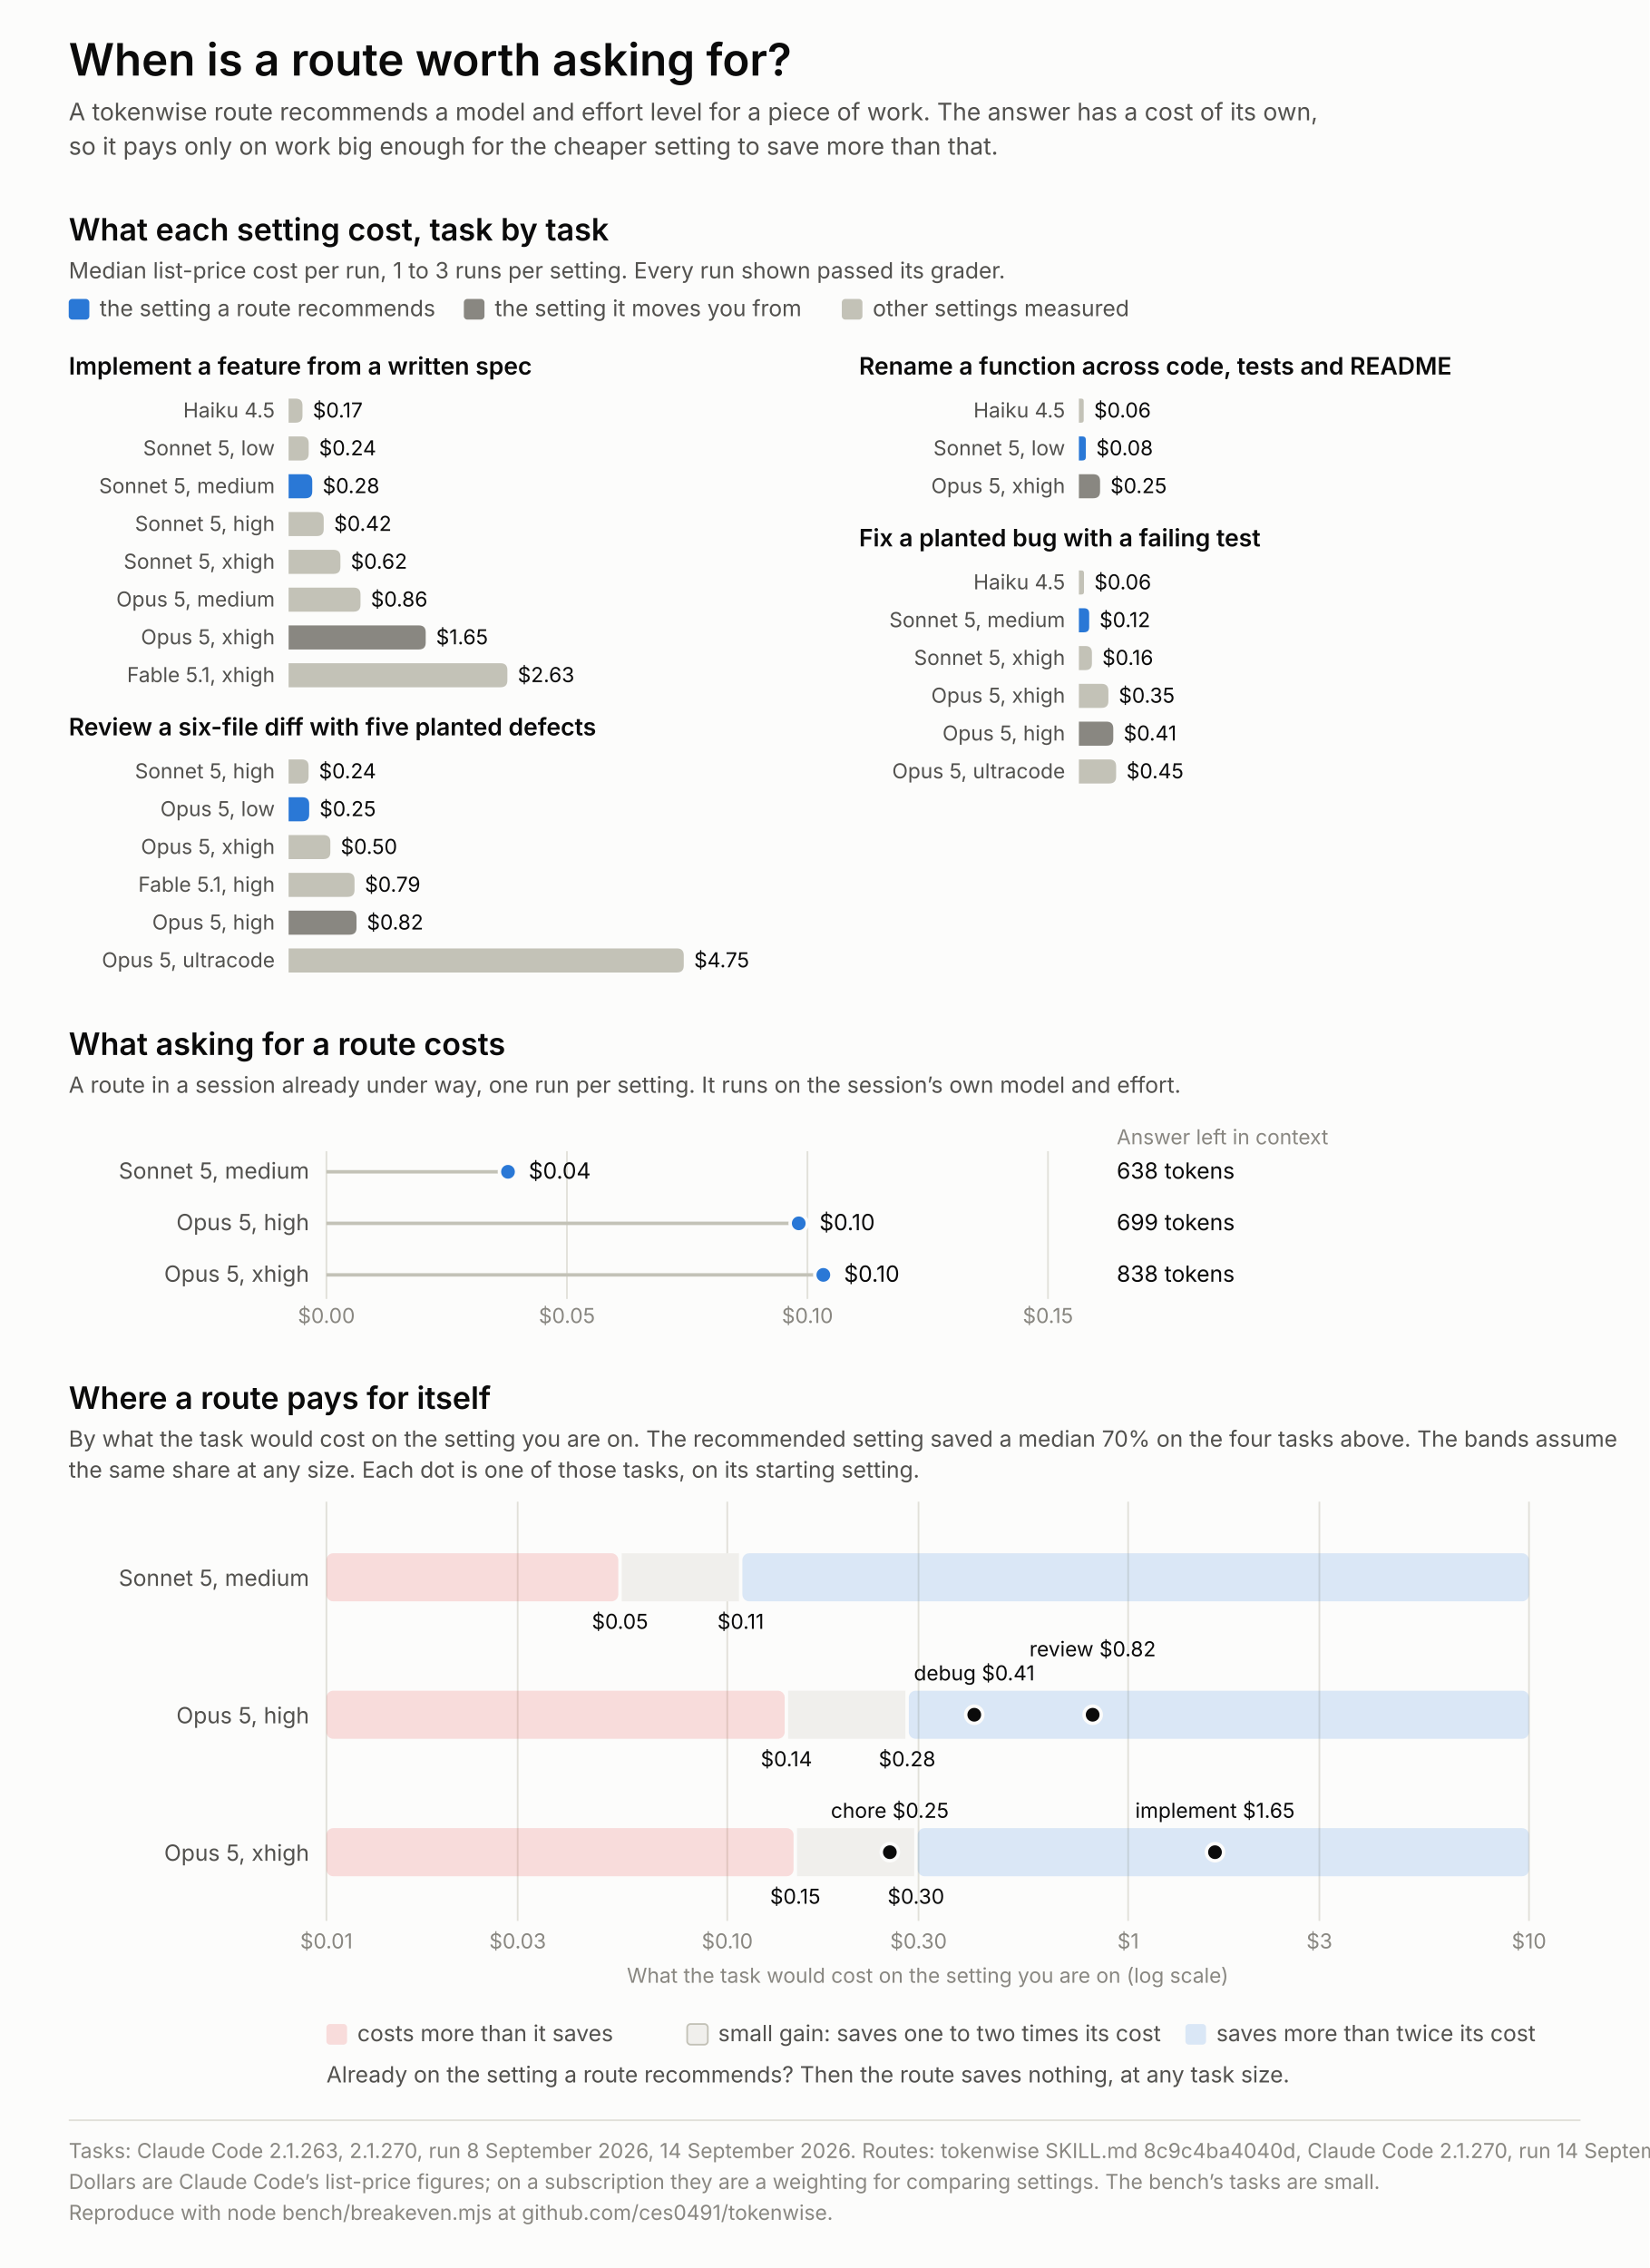
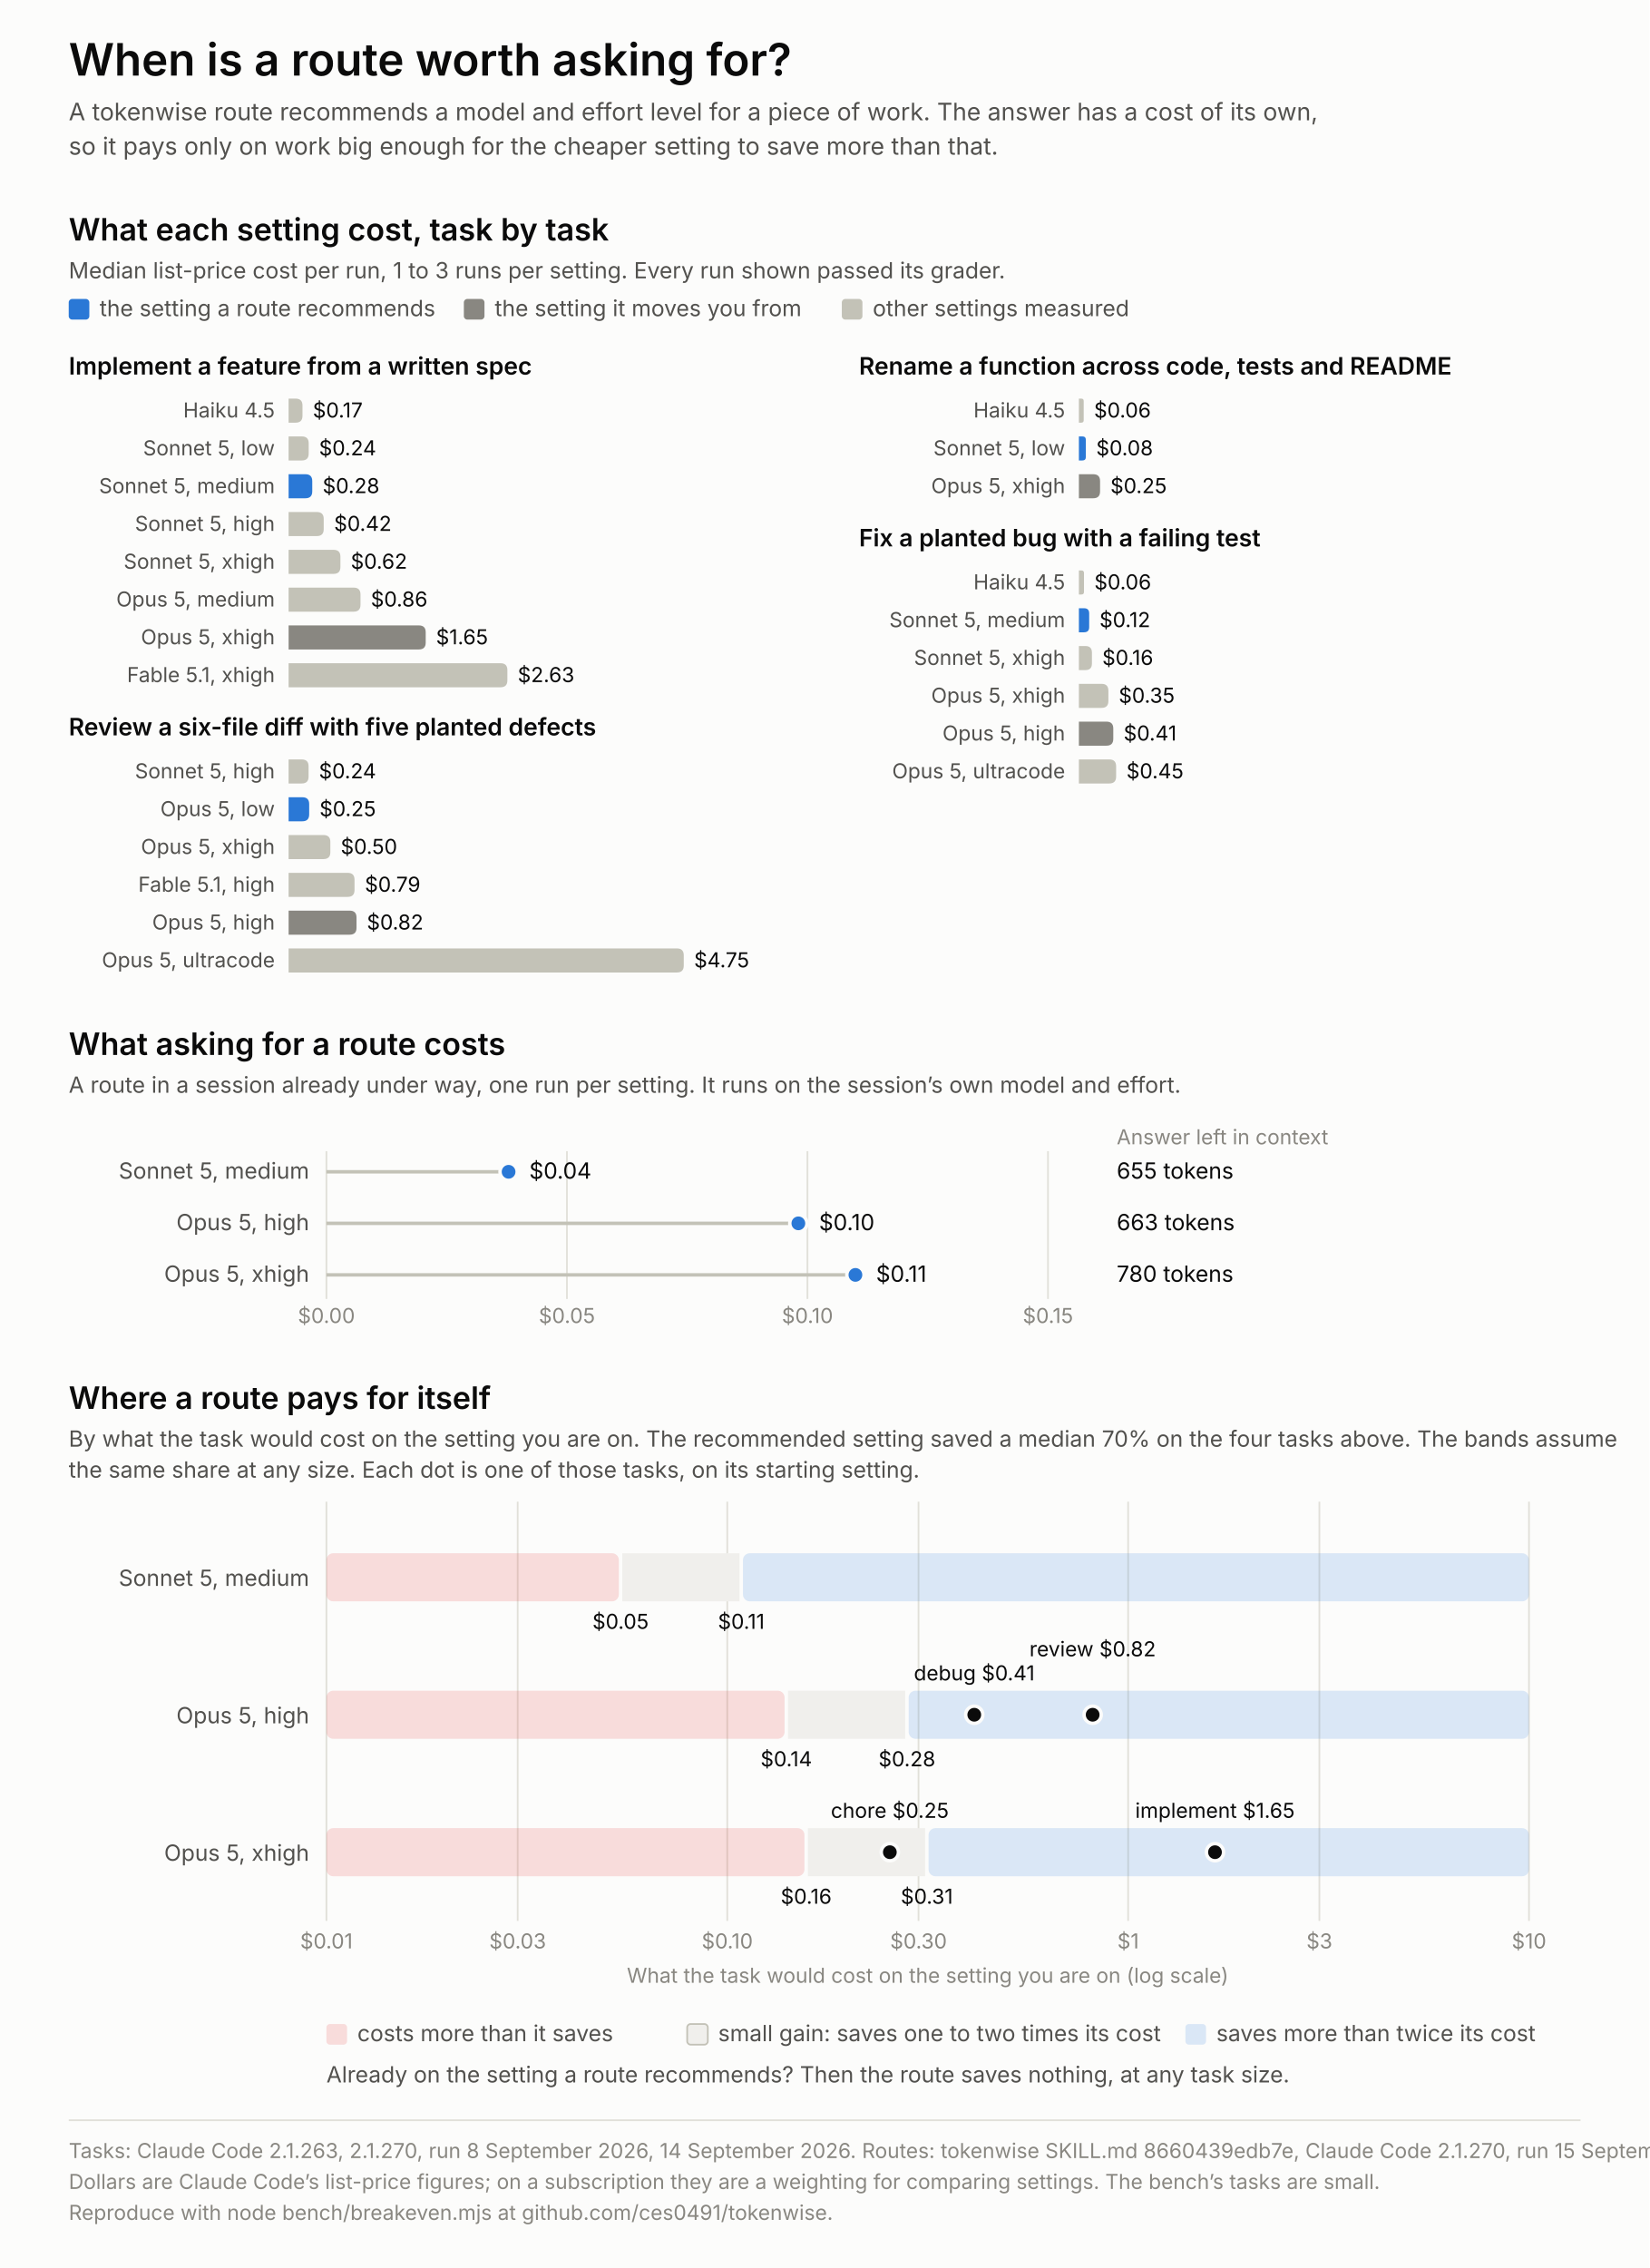
<svg xmlns="http://www.w3.org/2000/svg" viewBox="0 0 960 1320" width="960" height="1320" font-family="system-ui, -apple-system, &quot;Segoe UI&quot;, sans-serif" role="img" aria-labelledby="t d">
  <rect width="960" height="1320" fill="#fcfcfb" />
  <text x="40.00" y="44.00" font-size="26" fill="#0b0b0b" font-weight="600" text-anchor="start">When is a route worth asking for?</text>
  <text x="40.00" y="70.00" font-size="14" fill="#52514e" font-weight="400" text-anchor="start">A tokenwise route recommends a model and effort level for a piece of work. The answer has a cost of its own,</text>
  <text x="40.00" y="90.00" font-size="14" fill="#52514e" font-weight="400" text-anchor="start">so it pays only on work big enough for the cheaper setting to save more than that.</text>
  <text x="40.00" y="140.00" font-size="18" fill="#0b0b0b" font-weight="600" text-anchor="start">What each setting cost, task by task</text>
  <text x="40.00" y="162.00" font-size="13" fill="#52514e" font-weight="400" text-anchor="start">Median list-price cost per run, 1 to 3 runs per setting. Every run shown passed its grader.</text>
  <rect x="40.00" y="174.00" width="12" height="12" rx="2" fill="#2a78d6" />
  <text x="58.00" y="184.00" font-size="13" fill="#52514e" font-weight="400" text-anchor="start">the setting a route recommends</text>
  <rect x="270.00" y="174.00" width="12" height="12" rx="2" fill="#898781" />
  <text x="288.00" y="184.00" font-size="13" fill="#52514e" font-weight="400" text-anchor="start">the setting it moves you from</text>
  <rect x="490.00" y="174.00" width="12" height="12" rx="2" fill="#c3c2b7" />
  <text x="508.00" y="184.00" font-size="13" fill="#52514e" font-weight="400" text-anchor="start">other settings measured</text>
  <text x="40.00" y="218.00" font-size="14" fill="#0b0b0b" font-weight="600" text-anchor="start">Implement a feature from a written spec</text>
  <text x="160.00" y="243.00" font-size="12" fill="#52514e" font-weight="400" text-anchor="end">Haiku 4.5</text>
  <path d="M168.00 232.00H172.07Q176.07 232.00 176.07 236.00V242.00Q176.07 246.00 172.07 246.00H168.00Z" fill="#c3c2b7" />
  <text x="182.07" y="243.00" font-size="12" fill="#0b0b0b" font-weight="400" text-anchor="start">$0.17</text>
  <text x="160.00" y="265.00" font-size="12" fill="#52514e" font-weight="400" text-anchor="end">Sonnet 5, low</text>
  <path d="M168.00 254.00H175.69Q179.69 254.00 179.69 258.00V264.00Q179.69 268.00 175.69 268.00H168.00Z" fill="#c3c2b7" />
  <text x="185.69" y="265.00" font-size="12" fill="#0b0b0b" font-weight="400" text-anchor="start">$0.24</text>
  <text x="160.00" y="287.00" font-size="12" fill="#52514e" font-weight="400" text-anchor="end">Sonnet 5, medium</text>
  <path d="M168.00 276.00H177.76Q181.76 276.00 181.76 280.00V286.00Q181.76 290.00 177.76 290.00H168.00Z" fill="#2a78d6" />
  <text x="187.76" y="287.00" font-size="12" fill="#0b0b0b" font-weight="400" text-anchor="start">$0.28</text>
  <text x="160.00" y="309.00" font-size="12" fill="#52514e" font-weight="400" text-anchor="end">Sonnet 5, high</text>
  <path d="M168.00 298.00H184.43Q188.43 298.00 188.43 302.00V308.00Q188.43 312.00 184.43 312.00H168.00Z" fill="#c3c2b7" />
  <text x="194.43" y="309.00" font-size="12" fill="#0b0b0b" font-weight="400" text-anchor="start">$0.42</text>
  <text x="160.00" y="331.00" font-size="12" fill="#52514e" font-weight="400" text-anchor="end">Sonnet 5, xhigh</text>
  <path d="M168.00 320.00H194.15Q198.15 320.00 198.15 324.00V330.00Q198.15 334.00 194.15 334.00H168.00Z" fill="#c3c2b7" />
  <text x="204.15" y="331.00" font-size="12" fill="#0b0b0b" font-weight="400" text-anchor="start">$0.62</text>
  <text x="160.00" y="353.00" font-size="12" fill="#52514e" font-weight="400" text-anchor="end">Opus 5, medium</text>
  <path d="M168.00 342.00H205.84Q209.84 342.00 209.84 346.00V352.00Q209.84 356.00 205.84 356.00H168.00Z" fill="#c3c2b7" />
  <text x="215.84" y="353.00" font-size="12" fill="#0b0b0b" font-weight="400" text-anchor="start">$0.86</text>
  <text x="160.00" y="375.00" font-size="12" fill="#52514e" font-weight="400" text-anchor="end">Opus 5, xhigh</text>
  <path d="M168.00 364.00H243.80Q247.80 364.00 247.80 368.00V374.00Q247.80 378.00 243.80 378.00H168.00Z" fill="#898781" />
  <text x="253.80" y="375.00" font-size="12" fill="#0b0b0b" font-weight="400" text-anchor="start">$1.65</text>
  <text x="160.00" y="397.00" font-size="12" fill="#52514e" font-weight="400" text-anchor="end">Fable 5.1, xhigh</text>
  <path d="M168.00 386.00H291.33Q295.33 386.00 295.33 390.00V396.00Q295.33 400.00 291.33 400.00H168.00Z" fill="#c3c2b7" />
  <text x="301.33" y="397.00" font-size="12" fill="#0b0b0b" font-weight="400" text-anchor="start">$2.63</text>
  <text x="40.00" y="428.00" font-size="14" fill="#0b0b0b" font-weight="600" text-anchor="start">Review a six-file diff with five planted defects</text>
  <text x="160.00" y="453.00" font-size="12" fill="#52514e" font-weight="400" text-anchor="end">Sonnet 5, high</text>
  <path d="M168.00 442.00H175.62Q179.62 442.00 179.62 446.00V452.00Q179.62 456.00 175.62 456.00H168.00Z" fill="#c3c2b7" />
  <text x="185.62" y="453.00" font-size="12" fill="#0b0b0b" font-weight="400" text-anchor="start">$0.24</text>
  <text x="160.00" y="475.00" font-size="12" fill="#52514e" font-weight="400" text-anchor="end">Opus 5, low</text>
  <path d="M168.00 464.00H175.97Q179.97 464.00 179.97 468.00V474.00Q179.97 478.00 175.97 478.00H168.00Z" fill="#2a78d6" />
  <text x="185.97" y="475.00" font-size="12" fill="#0b0b0b" font-weight="400" text-anchor="start">$0.25</text>
  <text x="160.00" y="497.00" font-size="12" fill="#52514e" font-weight="400" text-anchor="end">Opus 5, xhigh</text>
  <path d="M168.00 486.00H188.29Q192.29 486.00 192.29 490.00V496.00Q192.29 500.00 188.29 500.00H168.00Z" fill="#c3c2b7" />
  <text x="198.29" y="497.00" font-size="12" fill="#0b0b0b" font-weight="400" text-anchor="start">$0.50</text>
  <text x="160.00" y="519.00" font-size="12" fill="#52514e" font-weight="400" text-anchor="end">Fable 5.1, high</text>
  <path d="M168.00 508.00H202.36Q206.36 508.00 206.36 512.00V518.00Q206.36 522.00 202.36 522.00H168.00Z" fill="#c3c2b7" />
  <text x="212.36" y="519.00" font-size="12" fill="#0b0b0b" font-weight="400" text-anchor="start">$0.79</text>
  <text x="160.00" y="541.00" font-size="12" fill="#52514e" font-weight="400" text-anchor="end">Opus 5, high</text>
  <path d="M168.00 530.00H203.52Q207.52 530.00 207.52 534.00V540.00Q207.52 544.00 203.52 544.00H168.00Z" fill="#898781" />
  <text x="213.52" y="541.00" font-size="12" fill="#0b0b0b" font-weight="400" text-anchor="start">$0.82</text>
  <text x="160.00" y="563.00" font-size="12" fill="#52514e" font-weight="400" text-anchor="end">Opus 5, ultracode</text>
  <path d="M168.00 552.00H394.00Q398.00 552.00 398.00 556.00V562.00Q398.00 566.00 394.00 566.00H168.00Z" fill="#c3c2b7" />
  <text x="404.00" y="563.00" font-size="12" fill="#0b0b0b" font-weight="400" text-anchor="start">$4.75</text>
  <text x="500.00" y="218.00" font-size="14" fill="#0b0b0b" font-weight="600" text-anchor="start">Rename a function across code, tests and README</text>
  <text x="620.00" y="243.00" font-size="12" fill="#52514e" font-weight="400" text-anchor="end">Haiku 4.5</text>
  <path d="M628.00 232.00H629.40Q630.80 232.00 630.80 233.40V244.60Q630.80 246.00 629.40 246.00H628.00Z" fill="#c3c2b7" />
  <text x="636.80" y="243.00" font-size="12" fill="#0b0b0b" font-weight="400" text-anchor="start">$0.06</text>
  <text x="620.00" y="265.00" font-size="12" fill="#52514e" font-weight="400" text-anchor="end">Sonnet 5, low</text>
  <path d="M628.00 254.00H630.02Q632.05 254.00 632.05 256.02V265.98Q632.05 268.00 630.02 268.00H628.00Z" fill="#2a78d6" />
  <text x="638.05" y="265.00" font-size="12" fill="#0b0b0b" font-weight="400" text-anchor="start">$0.08</text>
  <text x="620.00" y="287.00" font-size="12" fill="#52514e" font-weight="400" text-anchor="end">Opus 5, xhigh</text>
  <path d="M628.00 276.00H636.33Q640.33 276.00 640.33 280.00V286.00Q640.33 290.00 636.33 290.00H628.00Z" fill="#898781" />
  <text x="646.33" y="287.00" font-size="12" fill="#0b0b0b" font-weight="400" text-anchor="start">$0.25</text>
  <text x="500.00" y="318.00" font-size="14" fill="#0b0b0b" font-weight="600" text-anchor="start">Fix a planted bug with a failing test</text>
  <text x="620.00" y="343.00" font-size="12" fill="#52514e" font-weight="400" text-anchor="end">Haiku 4.5</text>
  <path d="M628.00 332.00H629.48Q630.97 332.00 630.97 333.48V344.52Q630.97 346.00 629.48 346.00H628.00Z" fill="#c3c2b7" />
  <text x="636.97" y="343.00" font-size="12" fill="#0b0b0b" font-weight="400" text-anchor="start">$0.06</text>
  <text x="620.00" y="365.00" font-size="12" fill="#52514e" font-weight="400" text-anchor="end">Sonnet 5, medium</text>
  <path d="M628.00 354.00H630.99Q633.99 354.00 633.99 356.99V365.01Q633.99 368.00 630.99 368.00H628.00Z" fill="#2a78d6" />
  <text x="639.99" y="365.00" font-size="12" fill="#0b0b0b" font-weight="400" text-anchor="start">$0.12</text>
  <text x="620.00" y="387.00" font-size="12" fill="#52514e" font-weight="400" text-anchor="end">Sonnet 5, xhigh</text>
  <path d="M628.00 376.00H631.80Q635.59 376.00 635.59 379.80V386.20Q635.59 390.00 631.80 390.00H628.00Z" fill="#c3c2b7" />
  <text x="641.59" y="387.00" font-size="12" fill="#0b0b0b" font-weight="400" text-anchor="start">$0.16</text>
  <text x="620.00" y="409.00" font-size="12" fill="#52514e" font-weight="400" text-anchor="end">Opus 5, xhigh</text>
  <path d="M628.00 398.00H641.17Q645.17 398.00 645.17 402.00V408.00Q645.17 412.00 641.17 412.00H628.00Z" fill="#c3c2b7" />
  <text x="651.17" y="409.00" font-size="12" fill="#0b0b0b" font-weight="400" text-anchor="start">$0.35</text>
  <text x="620.00" y="431.00" font-size="12" fill="#52514e" font-weight="400" text-anchor="end">Opus 5, high</text>
  <path d="M628.00 420.00H644.02Q648.02 420.00 648.02 424.00V430.00Q648.02 434.00 644.02 434.00H628.00Z" fill="#898781" />
  <text x="654.02" y="431.00" font-size="12" fill="#0b0b0b" font-weight="400" text-anchor="start">$0.41</text>
  <text x="620.00" y="453.00" font-size="12" fill="#52514e" font-weight="400" text-anchor="end">Opus 5, ultracode</text>
  <path d="M628.00 442.00H645.67Q649.67 442.00 649.67 446.00V452.00Q649.67 456.00 645.67 456.00H628.00Z" fill="#c3c2b7" />
  <text x="655.67" y="453.00" font-size="12" fill="#0b0b0b" font-weight="400" text-anchor="start">$0.45</text>
  <text x="40.00" y="614.00" font-size="18" fill="#0b0b0b" font-weight="600" text-anchor="start">What asking for a route costs</text>
  <text x="40.00" y="636.00" font-size="13" fill="#52514e" font-weight="400" text-anchor="start">A route in a session already under way, one run per setting. It runs on the session’s own model and effort.</text>
  <line x1="190.00" y1="670.00" x2="190.00" y2="756.00" stroke="#e1e0d9" stroke-width="1" />
  <text x="190.00" y="770.00" font-size="12" fill="#898781" font-weight="400" text-anchor="middle">$0.00</text>
  <line x1="330.00" y1="670.00" x2="330.00" y2="756.00" stroke="#e1e0d9" stroke-width="1" />
  <text x="330.00" y="770.00" font-size="12" fill="#898781" font-weight="400" text-anchor="middle">$0.05</text>
  <line x1="470.00" y1="670.00" x2="470.00" y2="756.00" stroke="#e1e0d9" stroke-width="1" />
  <text x="470.00" y="770.00" font-size="12" fill="#898781" font-weight="400" text-anchor="middle">$0.10</text>
  <line x1="610.00" y1="670.00" x2="610.00" y2="756.00" stroke="#e1e0d9" stroke-width="1" />
  <text x="610.00" y="770.00" font-size="12" fill="#898781" font-weight="400" text-anchor="middle">$0.15</text>
  <text x="650.00" y="666.00" font-size="12" fill="#898781" font-weight="400" text-anchor="start">Answer left in context</text>
  <text x="180.00" y="686.00" font-size="13" fill="#52514e" font-weight="400" text-anchor="end">Sonnet 5, medium</text>
-   <line x1="190.00" y1="682.00" x2="295.69" y2="682.00" stroke="#c3c2b7" stroke-width="2" />
-   <circle cx="295.69" cy="682.00" r="5" fill="#2a78d6" stroke="#fcfcfb" stroke-width="2" />
-   <text x="307.69" y="686.00" font-size="13" fill="#0b0b0b" font-weight="400" text-anchor="start">$0.04</text>
-   <text x="650.00" y="686.00" font-size="13" fill="#0b0b0b" font-weight="400" text-anchor="start">638 tokens</text>
+   <line x1="190.00" y1="682.00" x2="296.04" y2="682.00" stroke="#c3c2b7" stroke-width="2" />
+   <circle cx="296.04" cy="682.00" r="5" fill="#2a78d6" stroke="#fcfcfb" stroke-width="2" />
+   <text x="308.04" y="686.00" font-size="13" fill="#0b0b0b" font-weight="400" text-anchor="start">$0.04</text>
+   <text x="650.00" y="686.00" font-size="13" fill="#0b0b0b" font-weight="400" text-anchor="start">655 tokens</text>
  <text x="180.00" y="716.00" font-size="13" fill="#52514e" font-weight="400" text-anchor="end">Opus 5, high</text>
-   <line x1="190.00" y1="712.00" x2="464.93" y2="712.00" stroke="#c3c2b7" stroke-width="2" />
-   <circle cx="464.93" cy="712.00" r="5" fill="#2a78d6" stroke="#fcfcfb" stroke-width="2" />
-   <text x="476.93" y="716.00" font-size="13" fill="#0b0b0b" font-weight="400" text-anchor="start">$0.10</text>
-   <text x="650.00" y="716.00" font-size="13" fill="#0b0b0b" font-weight="400" text-anchor="start">699 tokens</text>
+   <line x1="190.00" y1="712.00" x2="464.71" y2="712.00" stroke="#c3c2b7" stroke-width="2" />
+   <circle cx="464.71" cy="712.00" r="5" fill="#2a78d6" stroke="#fcfcfb" stroke-width="2" />
+   <text x="476.71" y="716.00" font-size="13" fill="#0b0b0b" font-weight="400" text-anchor="start">$0.10</text>
+   <text x="650.00" y="716.00" font-size="13" fill="#0b0b0b" font-weight="400" text-anchor="start">663 tokens</text>
  <text x="180.00" y="746.00" font-size="13" fill="#52514e" font-weight="400" text-anchor="end">Opus 5, xhigh</text>
-   <line x1="190.00" y1="742.00" x2="479.25" y2="742.00" stroke="#c3c2b7" stroke-width="2" />
-   <circle cx="479.25" cy="742.00" r="5" fill="#2a78d6" stroke="#fcfcfb" stroke-width="2" />
-   <text x="491.25" y="746.00" font-size="13" fill="#0b0b0b" font-weight="400" text-anchor="start">$0.10</text>
-   <text x="650.00" y="746.00" font-size="13" fill="#0b0b0b" font-weight="400" text-anchor="start">838 tokens</text>
+   <line x1="190.00" y1="742.00" x2="497.92" y2="742.00" stroke="#c3c2b7" stroke-width="2" />
+   <circle cx="497.92" cy="742.00" r="5" fill="#2a78d6" stroke="#fcfcfb" stroke-width="2" />
+   <text x="509.92" y="746.00" font-size="13" fill="#0b0b0b" font-weight="400" text-anchor="start">$0.11</text>
+   <text x="650.00" y="746.00" font-size="13" fill="#0b0b0b" font-weight="400" text-anchor="start">780 tokens</text>
  <text x="40.00" y="820.00" font-size="18" fill="#0b0b0b" font-weight="600" text-anchor="start">Where a route pays for itself</text>
  <text x="40.00" y="842.00" font-size="13" fill="#52514e" font-weight="400" text-anchor="start">By what the task would cost on the setting you are on. The recommended setting saved a median 70% on the four tasks above. The bands assume</text>
  <text x="40.00" y="860.00" font-size="13" fill="#52514e" font-weight="400" text-anchor="start">the same share at any size. Each dot is one of those tasks, on its starting setting.</text>
  <line x1="190.00" y1="874.00" x2="190.00" y2="1118.00" stroke="#e1e0d9" stroke-width="1" />
  <text x="190.00" y="1134.00" font-size="12" fill="#898781" font-weight="400" text-anchor="middle">$0.01</text>
  <line x1="301.33" y1="874.00" x2="301.33" y2="1118.00" stroke="#e1e0d9" stroke-width="1" />
  <text x="301.33" y="1134.00" font-size="12" fill="#898781" font-weight="400" text-anchor="middle">$0.03</text>
  <line x1="423.33" y1="874.00" x2="423.33" y2="1118.00" stroke="#e1e0d9" stroke-width="1" />
  <text x="423.33" y="1134.00" font-size="12" fill="#898781" font-weight="400" text-anchor="middle">$0.10</text>
  <line x1="534.66" y1="874.00" x2="534.66" y2="1118.00" stroke="#e1e0d9" stroke-width="1" />
  <text x="534.66" y="1134.00" font-size="12" fill="#898781" font-weight="400" text-anchor="middle">$0.30</text>
  <line x1="656.67" y1="874.00" x2="656.67" y2="1118.00" stroke="#e1e0d9" stroke-width="1" />
  <text x="656.67" y="1134.00" font-size="12" fill="#898781" font-weight="400" text-anchor="middle">$1</text>
  <line x1="767.99" y1="874.00" x2="767.99" y2="1118.00" stroke="#e1e0d9" stroke-width="1" />
  <text x="767.99" y="1134.00" font-size="12" fill="#898781" font-weight="400" text-anchor="middle">$3</text>
  <line x1="890.00" y1="874.00" x2="890.00" y2="1118.00" stroke="#e1e0d9" stroke-width="1" />
  <text x="890.00" y="1134.00" font-size="12" fill="#898781" font-weight="400" text-anchor="middle">$10</text>
  <text x="180.00" y="923.00" font-size="13" fill="#52514e" font-weight="400" text-anchor="end">Sonnet 5, medium</text>
-   <rect x="190.00" y="904.00" width="169.89" height="28" rx="4" fill="#e34948" fill-opacity="0.18" />
-   <rect x="361.89" y="904.00" width="68.24" height="28" rx="0" fill="#f0efec" fill-opacity="1" />
-   <rect x="432.13" y="904.00" width="457.87" height="28" rx="4" fill="#2a78d6" fill-opacity="0.16" />
-   <text x="360.89" y="948.00" font-size="12" fill="#0b0b0b" font-weight="400" text-anchor="middle">$0.05</text>
-   <text x="431.13" y="948.00" font-size="12" fill="#0b0b0b" font-weight="400" text-anchor="middle">$0.11</text>
+   <rect x="190.00" y="904.00" width="170.22" height="28" rx="4" fill="#e34948" fill-opacity="0.18" />
+   <rect x="362.22" y="904.00" width="68.24" height="28" rx="0" fill="#f0efec" fill-opacity="1" />
+   <rect x="432.46" y="904.00" width="457.54" height="28" rx="4" fill="#2a78d6" fill-opacity="0.16" />
+   <text x="361.22" y="948.00" font-size="12" fill="#0b0b0b" font-weight="400" text-anchor="middle">$0.05</text>
+   <text x="431.46" y="948.00" font-size="12" fill="#0b0b0b" font-weight="400" text-anchor="middle">$0.11</text>
  <text x="180.00" y="1003.00" font-size="13" fill="#52514e" font-weight="400" text-anchor="end">Opus 5, high</text>
-   <rect x="190.00" y="984.00" width="266.76" height="28" rx="4" fill="#e34948" fill-opacity="0.18" />
-   <rect x="458.76" y="984.00" width="68.24" height="28" rx="0" fill="#f0efec" fill-opacity="1" />
-   <rect x="529.00" y="984.00" width="361.00" height="28" rx="4" fill="#2a78d6" fill-opacity="0.16" />
-   <text x="457.76" y="1028.00" font-size="12" fill="#0b0b0b" font-weight="400" text-anchor="middle">$0.14</text>
-   <text x="528.00" y="1028.00" font-size="12" fill="#0b0b0b" font-weight="400" text-anchor="middle">$0.28</text>
+   <rect x="190.00" y="984.00" width="266.68" height="28" rx="4" fill="#e34948" fill-opacity="0.18" />
+   <rect x="458.68" y="984.00" width="68.24" height="28" rx="0" fill="#f0efec" fill-opacity="1" />
+   <rect x="528.92" y="984.00" width="361.08" height="28" rx="4" fill="#2a78d6" fill-opacity="0.16" />
+   <text x="457.68" y="1028.00" font-size="12" fill="#0b0b0b" font-weight="400" text-anchor="middle">$0.14</text>
+   <text x="527.92" y="1028.00" font-size="12" fill="#0b0b0b" font-weight="400" text-anchor="middle">$0.28</text>
  <circle cx="567.10" cy="998.00" r="5" fill="#0b0b0b" stroke="#fcfcfb" stroke-width="2" />
  <text x="567.10" y="978.00" font-size="12" fill="#0b0b0b" font-weight="400" text-anchor="middle">debug $0.41</text>
  <circle cx="636.01" cy="998.00" r="5" fill="#0b0b0b" stroke="#fcfcfb" stroke-width="2" />
  <text x="636.01" y="964.00" font-size="12" fill="#0b0b0b" font-weight="400" text-anchor="middle">review $0.82</text>
  <text x="180.00" y="1083.00" font-size="13" fill="#52514e" font-weight="400" text-anchor="end">Opus 5, xhigh</text>
-   <rect x="190.00" y="1064.00" width="271.91" height="28" rx="4" fill="#e34948" fill-opacity="0.18" />
-   <rect x="463.91" y="1064.00" width="68.24" height="28" rx="0" fill="#f0efec" fill-opacity="1" />
-   <rect x="534.15" y="1064.00" width="355.85" height="28" rx="4" fill="#2a78d6" fill-opacity="0.16" />
-   <text x="462.91" y="1108.00" font-size="12" fill="#0b0b0b" font-weight="400" text-anchor="middle">$0.15</text>
-   <text x="533.15" y="1108.00" font-size="12" fill="#0b0b0b" font-weight="400" text-anchor="middle">$0.30</text>
+   <rect x="190.00" y="1064.00" width="278.25" height="28" rx="4" fill="#e34948" fill-opacity="0.18" />
+   <rect x="470.25" y="1064.00" width="68.24" height="28" rx="0" fill="#f0efec" fill-opacity="1" />
+   <rect x="540.49" y="1064.00" width="349.51" height="28" rx="4" fill="#2a78d6" fill-opacity="0.16" />
+   <text x="469.25" y="1108.00" font-size="12" fill="#0b0b0b" font-weight="400" text-anchor="middle">$0.16</text>
+   <text x="539.49" y="1108.00" font-size="12" fill="#0b0b0b" font-weight="400" text-anchor="middle">$0.31</text>
  <circle cx="517.96" cy="1078.00" r="5" fill="#0b0b0b" stroke="#fcfcfb" stroke-width="2" />
  <text x="517.96" y="1058.00" font-size="12" fill="#0b0b0b" font-weight="400" text-anchor="middle">chore $0.25</text>
  <circle cx="707.22" cy="1078.00" r="5" fill="#0b0b0b" stroke="#fcfcfb" stroke-width="2" />
  <text x="707.22" y="1058.00" font-size="12" fill="#0b0b0b" font-weight="400" text-anchor="middle">implement $1.65</text>
  <text x="540.00" y="1154.00" font-size="12" fill="#898781" font-weight="400" text-anchor="middle">What the task would cost on the setting you are on (log scale)</text>
  <rect x="190.00" y="1178.00" width="12" height="12" rx="2" fill="#e34948" fill-opacity="0.18" />
  <text x="208.00" y="1188.00" font-size="13" fill="#52514e" font-weight="400" text-anchor="start">costs more than it saves</text>
  <rect x="400.00" y="1178.00" width="12" height="12" rx="2" fill="#f0efec" stroke="#c3c2b7" stroke-width="1" />
  <text x="418.00" y="1188.00" font-size="13" fill="#52514e" font-weight="400" text-anchor="start">small gain: saves one to two times its cost</text>
  <rect x="690.00" y="1178.00" width="12" height="12" rx="2" fill="#2a78d6" fill-opacity="0.16" />
  <text x="708.00" y="1188.00" font-size="13" fill="#52514e" font-weight="400" text-anchor="start">saves more than twice its cost</text>
  <text x="190.00" y="1212.00" font-size="13" fill="#52514e" font-weight="400" text-anchor="start">Already on the setting a route recommends? Then the route saves nothing, at any task size.</text>
  <line x1="40" y1="1234.00" x2="920" y2="1234.00" stroke="#e1e0d9" stroke-width="1" />
-   <text x="40.00" y="1256.00" font-size="12" fill="#898781" font-weight="400" text-anchor="start">Tasks: Claude Code 2.1.263, 2.1.270, run 8 September 2026, 14 September 2026. Routes: tokenwise SKILL.md 8c9c4ba4040d, Claude Code 2.1.270, run 14 September 2026.</text>
+   <text x="40.00" y="1256.00" font-size="12" fill="#898781" font-weight="400" text-anchor="start">Tasks: Claude Code 2.1.263, 2.1.270, run 8 September 2026, 14 September 2026. Routes: tokenwise SKILL.md 8660439edb7e, Claude Code 2.1.270, run 15 September 2026.</text>
  <text x="40.00" y="1274.00" font-size="12" fill="#898781" font-weight="400" text-anchor="start">Dollars are Claude Code’s list-price figures; on a subscription they are a weighting for comparing settings. The bench’s tasks are small.</text>
  <text x="40.00" y="1292.00" font-size="12" fill="#898781" font-weight="400" text-anchor="start">Reproduce with node bench/breakeven.mjs at github.com/ces0491/tokenwise.</text>
</svg>
